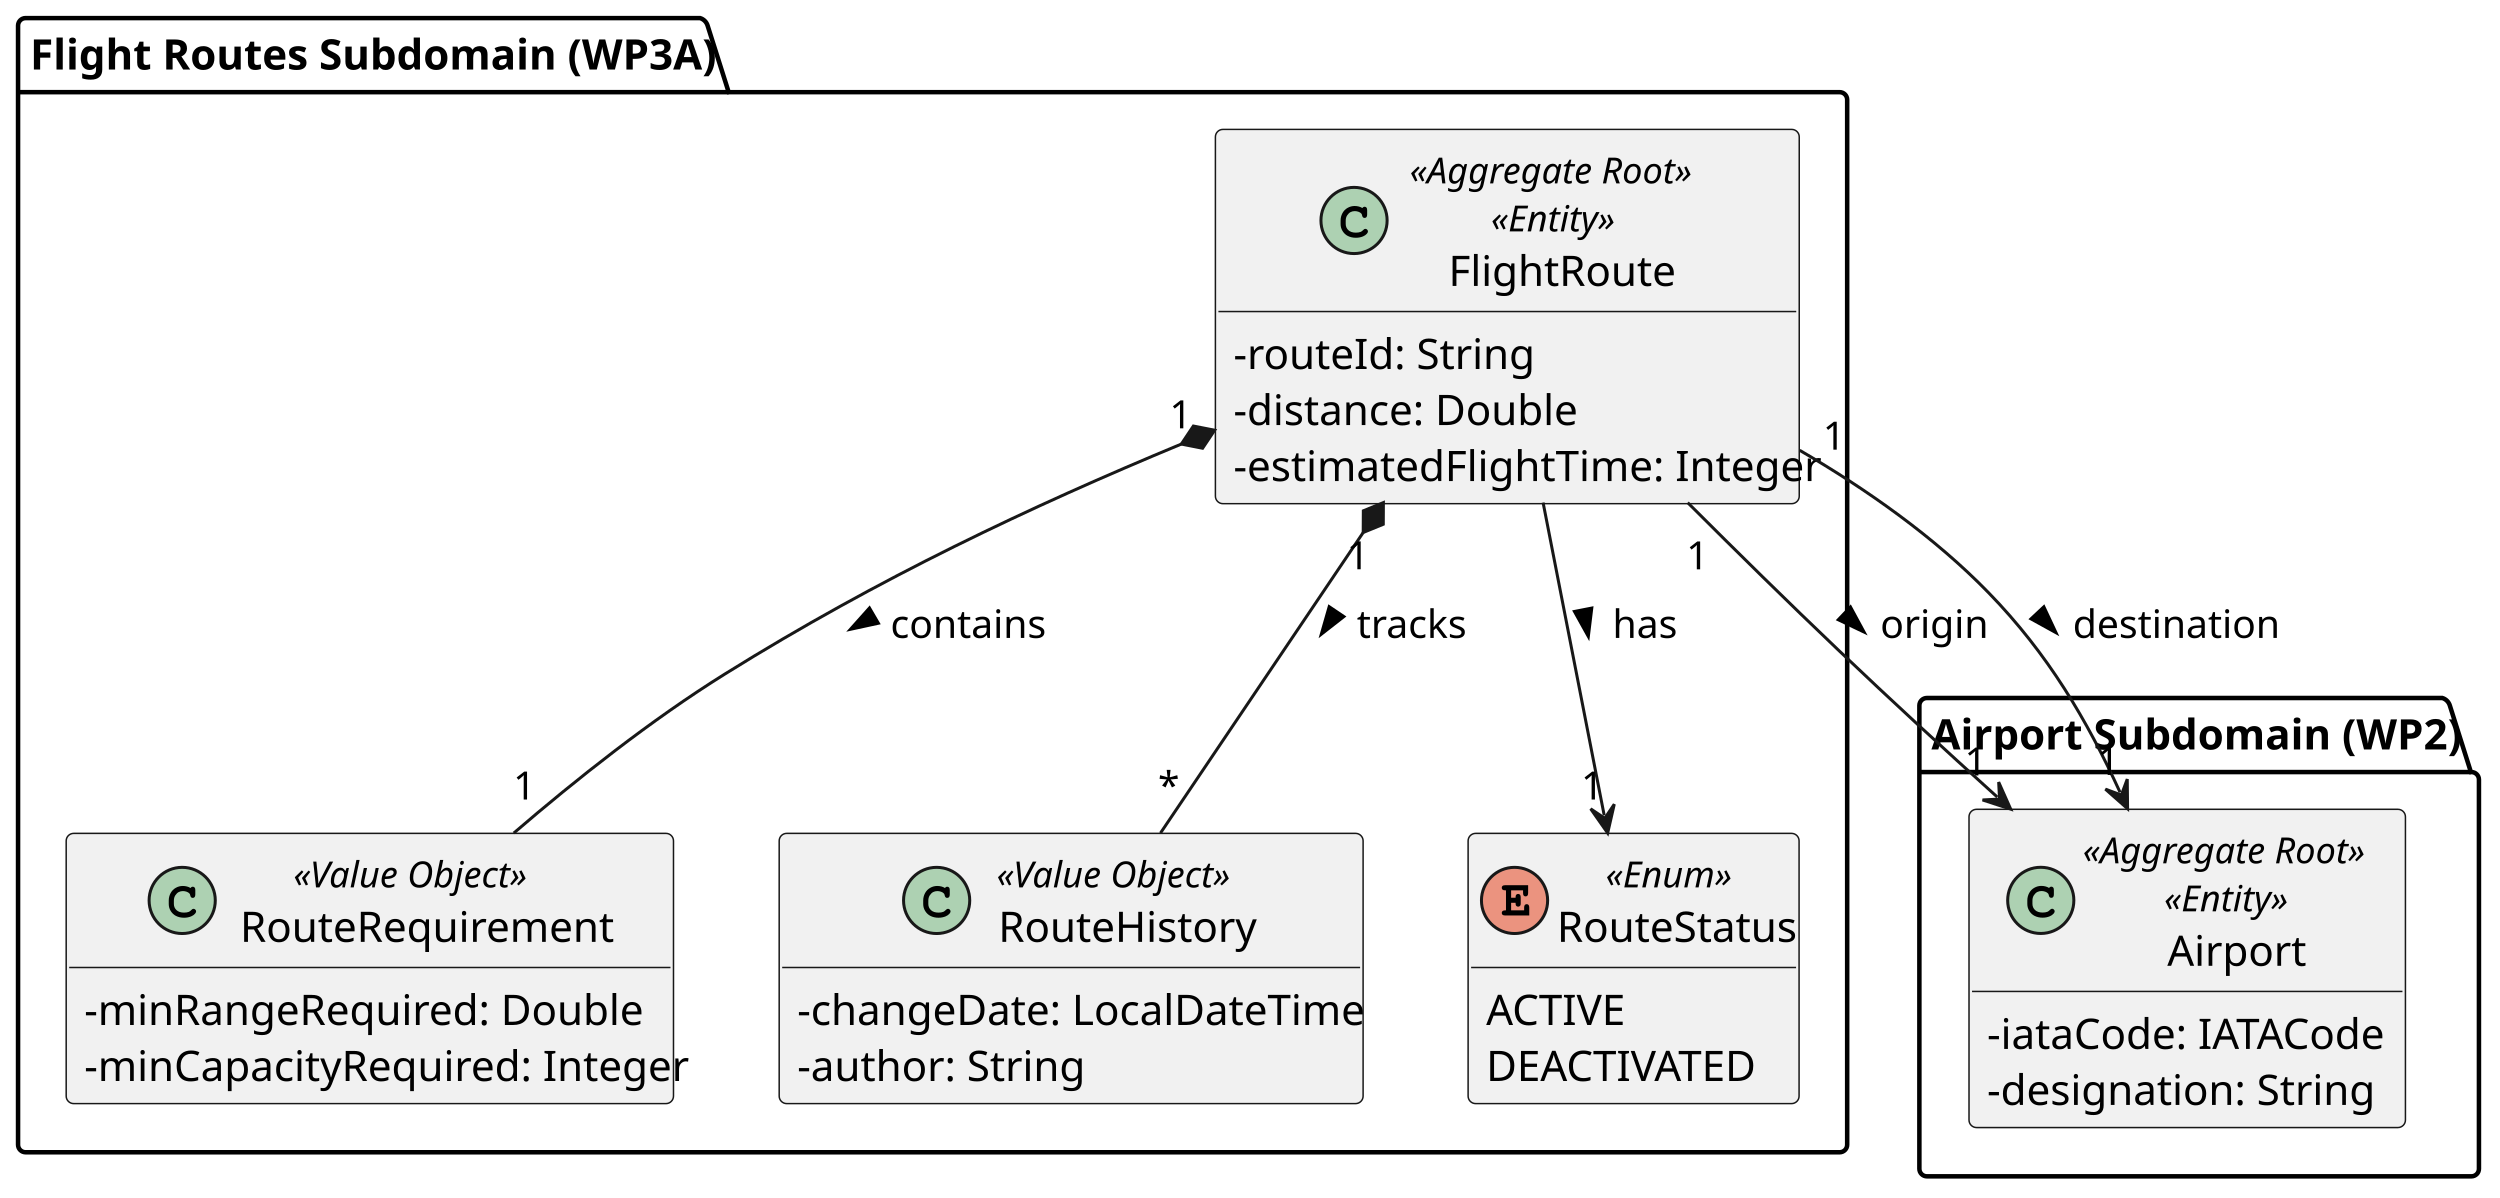
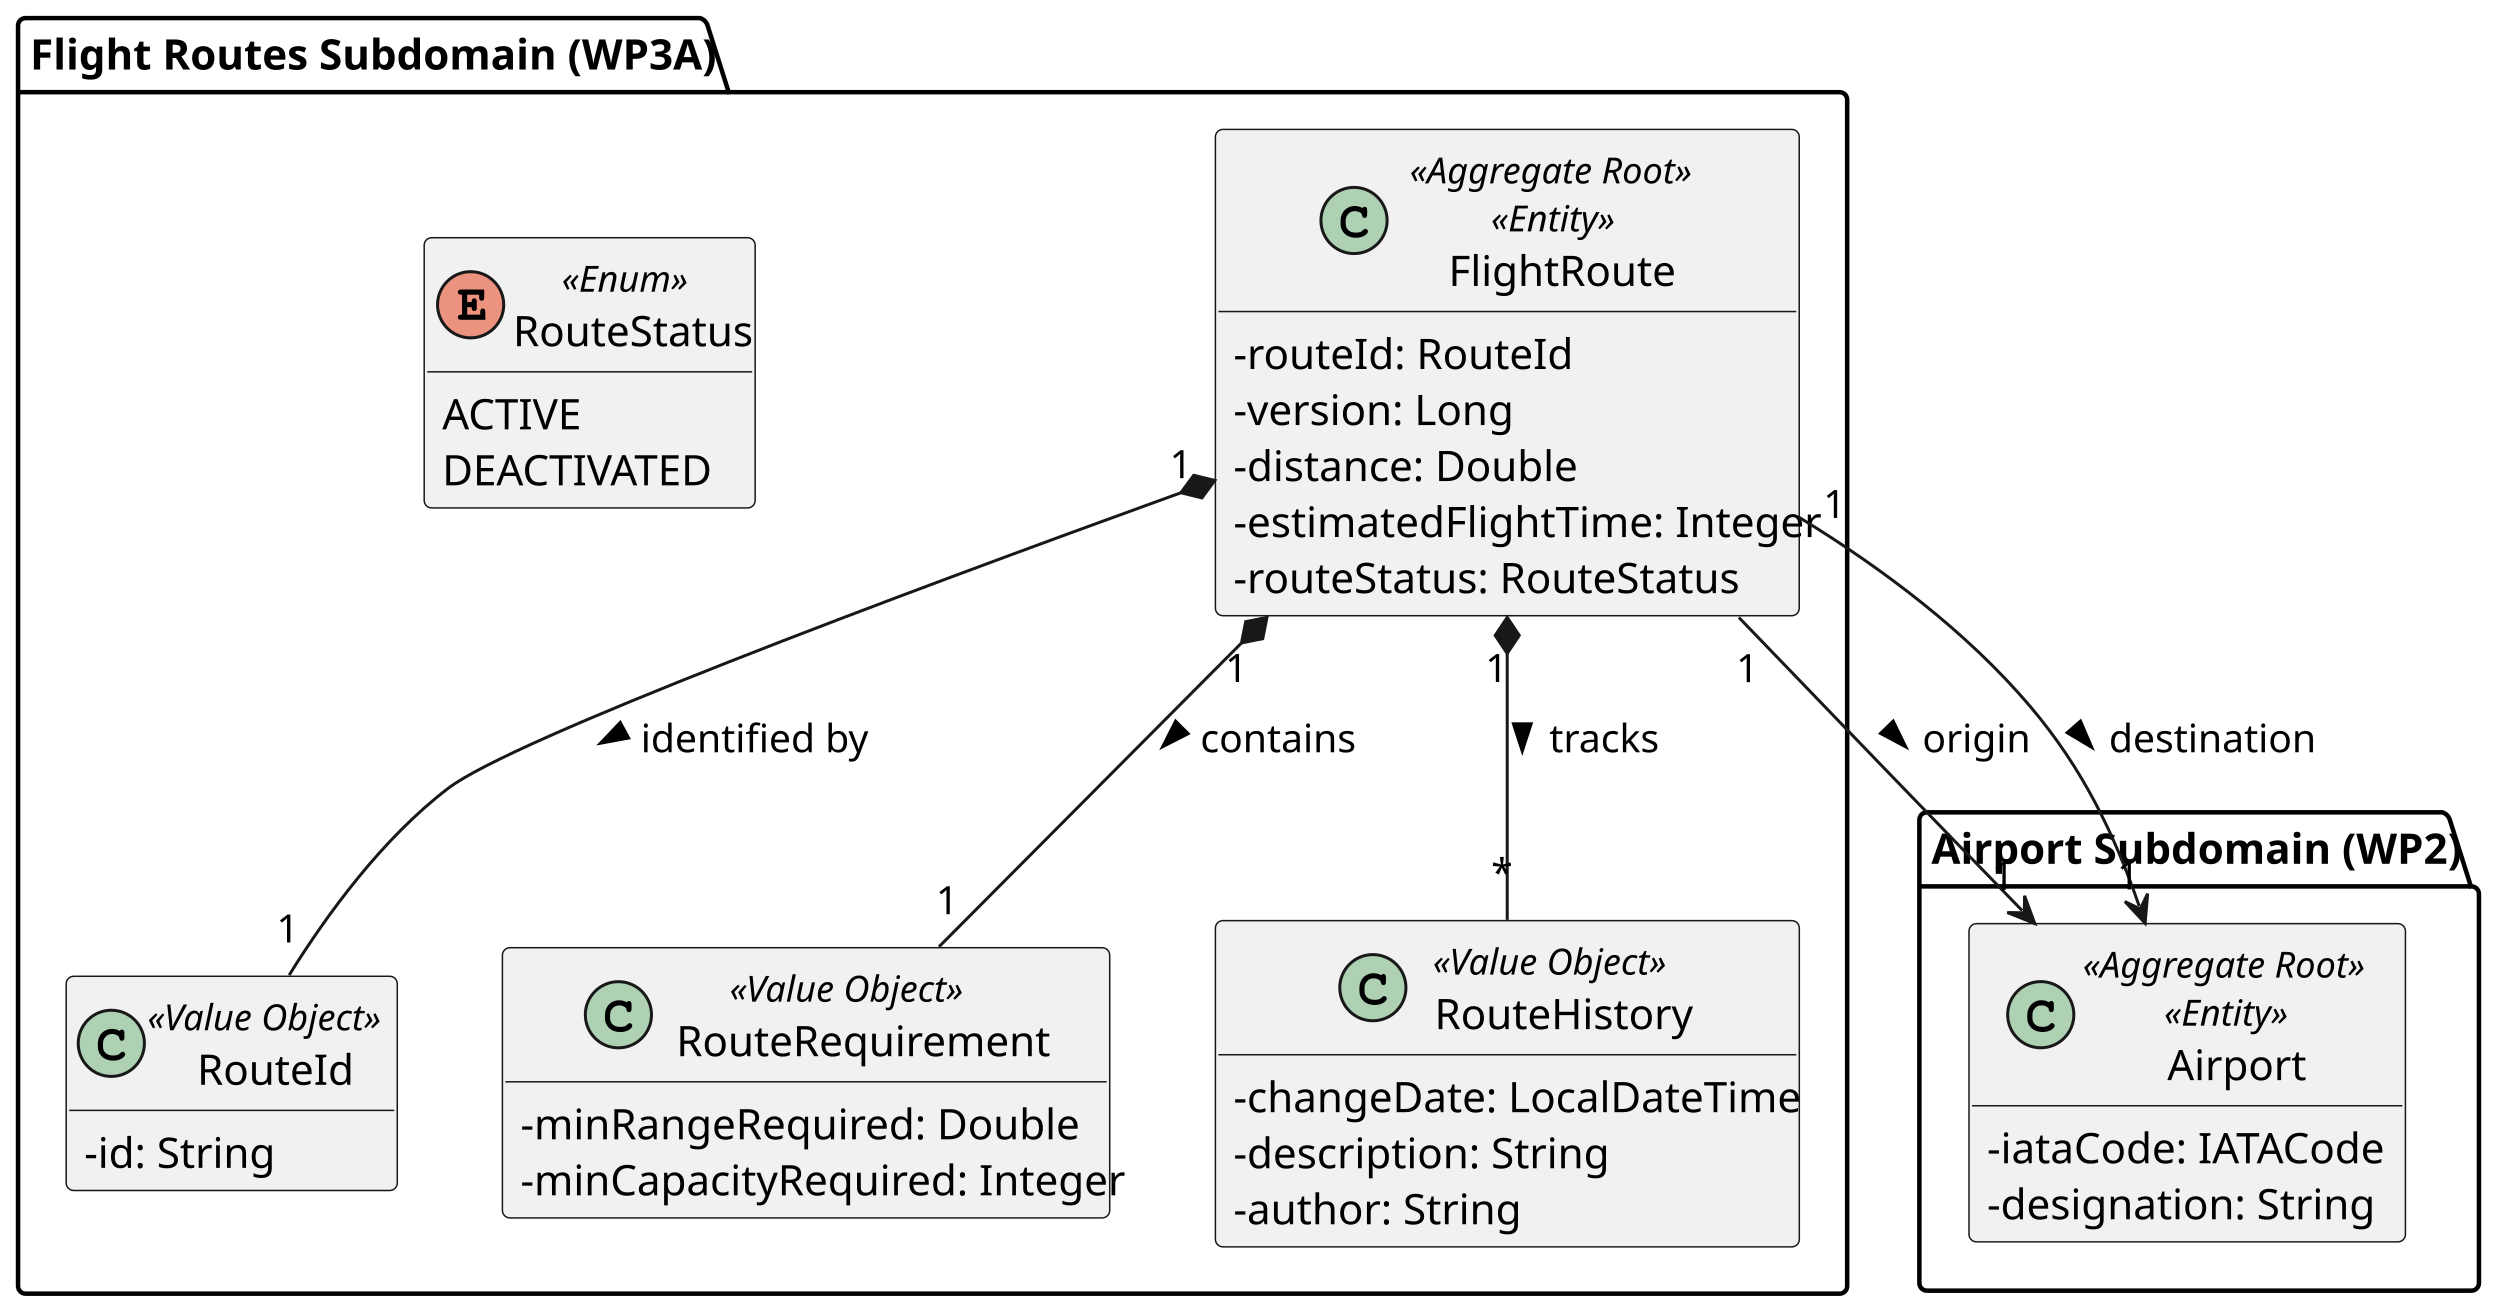
- <svg xmlns="http://www.w3.org/2000/svg" contentStyleType="text/css" data-diagram-type="CLASS" height="398px" preserveAspectRatio="none" style="width:831px;height:398px;background:#FFFFFF;" version="1.1" viewBox="0 0 831 398" width="831px" zoomAndPan="magnify">
+ <svg xmlns="http://www.w3.org/2000/svg" contentStyleType="text/css" data-diagram-type="CLASS" height="437px" preserveAspectRatio="none" style="width:831px;height:437px;background:#FFFFFF;" version="1.1" viewBox="0 0 831 437" width="831px" zoomAndPan="magnify">
  <defs />
  <g>
    <g class="cluster" data-entity="Airport Subdomain .WP2." data-source-line="4" data-uid="ent0002" id="cluster_Airport Subdomain .WP2.">
-       <path d="M640.5,232.014 L811.824,232.014 A3.75,3.75 0 0 1 814.324,234.514 L821.324,256.635 L821.5,256.635 A2.5,2.5 0 0 1 824,259.135 L824,388.514 A2.5,2.5 0 0 1 821.5,391.014 L640.5,391.014 A2.5,2.5 0 0 1 638,388.514 L638,234.514 A2.5,2.5 0 0 1 640.5,232.014" fill="none" style="stroke:#000000;stroke-width:1.5;" />
-       <line style="stroke:#000000;stroke-width:1.5;" x1="638" x2="821.324" y1="256.635" y2="256.635" />
-       <text fill="#000000" font-family="sans-serif" font-size="14" font-weight="bold" lengthAdjust="spacing" textLength="170.324" x="642" y="249.121">Airport Subdomain (WP2)</text>
+       <path d="M640.5,270.014 L811.824,270.014 A3.75,3.75 0 0 1 814.324,272.514 L821.324,294.635 L821.5,294.635 A2.5,2.5 0 0 1 824,297.135 L824,426.514 A2.5,2.5 0 0 1 821.5,429.014 L640.5,429.014 A2.5,2.5 0 0 1 638,426.514 L638,272.514 A2.5,2.5 0 0 1 640.5,270.014" fill="none" style="stroke:#000000;stroke-width:1.5;" />
+       <line style="stroke:#000000;stroke-width:1.5;" x1="638" x2="821.324" y1="294.635" y2="294.635" />
+       <text fill="#000000" font-family="sans-serif" font-size="14" font-weight="bold" lengthAdjust="spacing" textLength="170.324" x="642" y="287.121">Airport Subdomain (WP2)</text>
    </g>
    <g class="cluster" data-entity="Flight Routes Subdomain .WP3A." data-source-line="11" data-uid="ent0004" id="cluster_Flight Routes Subdomain .WP3A.">
-       <path d="M8.5,6.014 L232.707,6.014 A3.75,3.75 0 0 1 235.207,8.514 L242.207,30.635 L611.5,30.635 A2.5,2.5 0 0 1 614,33.135 L614,380.514 A2.5,2.5 0 0 1 611.5,383.014 L8.5,383.014 A2.5,2.5 0 0 1 6,380.514 L6,8.514 A2.5,2.5 0 0 1 8.5,6.014" fill="none" style="stroke:#000000;stroke-width:1.5;" />
+       <path d="M8.5,6.014 L232.707,6.014 A3.75,3.75 0 0 1 235.207,8.514 L242.207,30.635 L611.5,30.635 A2.5,2.5 0 0 1 614,33.135 L614,427.514 A2.5,2.5 0 0 1 611.5,430.014 L8.5,430.014 A2.5,2.5 0 0 1 6,427.514 L6,8.514 A2.5,2.5 0 0 1 8.5,6.014" fill="none" style="stroke:#000000;stroke-width:1.5;" />
      <line style="stroke:#000000;stroke-width:1.5;" x1="6" x2="242.207" y1="30.635" y2="30.635" />
      <text fill="#000000" font-family="sans-serif" font-size="14" font-weight="bold" lengthAdjust="spacing" textLength="223.207" x="10" y="23.121">Flight Routes Subdomain (WP3A)</text>
    </g>
    <g class="entity" data-entity="Airport" data-source-line="5" data-uid="ent0003" id="entity_Airport">
-       <rect fill="#F1F1F1" height="105.785" rx="2.5" ry="2.5" style="stroke:#181818;stroke-width:0.5;" width="145.068" x="654.5" y="269.014" />
-       <ellipse cx="678.348" cy="299.285" fill="#ADD1B2" rx="11" ry="11" style="stroke:#181818;stroke-width:1;" />
-       <path d="M681.114,295.16 Q681.27,294.941 681.457,294.832 Q681.645,294.723 681.864,294.723 Q682.239,294.723 682.473,294.988 Q682.707,295.238 682.707,295.848 L682.707,297.301 Q682.707,297.91 682.473,298.176 Q682.239,298.441 681.864,298.441 Q681.52,298.441 681.317,298.238 Q681.114,298.051 681.004,297.535 Q680.957,297.176 680.77,296.988 Q680.442,296.613 679.832,296.394 Q679.223,296.176 678.598,296.176 Q677.832,296.176 677.192,296.504 Q676.567,296.832 676.067,297.582 Q675.582,298.332 675.582,299.363 L675.582,300.457 Q675.582,301.691 676.473,302.519 Q677.364,303.332 678.957,303.332 Q679.895,303.332 680.551,303.082 Q680.942,302.926 681.364,302.488 Q681.629,302.223 681.77,302.144 Q681.926,302.066 682.129,302.066 Q682.457,302.066 682.707,302.332 Q682.973,302.582 682.973,302.926 Q682.973,303.269 682.629,303.676 Q682.129,304.254 681.332,304.582 Q680.254,305.035 678.957,305.035 Q677.442,305.035 676.239,304.41 Q675.254,303.91 674.567,302.848 Q673.879,301.769 673.879,300.488 L673.879,299.332 Q673.879,298.004 674.489,296.863 Q675.114,295.707 676.207,295.098 Q677.301,294.473 678.535,294.473 Q679.27,294.473 679.91,294.644 Q680.567,294.801 681.114,295.16 Z " fill="#000000" />
-       <text fill="#000000" font-family="sans-serif" font-size="12" font-style="italic" lengthAdjust="spacing" textLength="97.406" x="692.314" y="286.963">«Aggregate Root»</text>
-       <text fill="#000000" font-family="sans-serif" font-size="12" font-style="italic" lengthAdjust="spacing" textLength="43.359" x="719.338" y="302.924">«Entity»</text>
-       <text fill="#000000" font-family="sans-serif" font-size="14" lengthAdjust="spacing" textLength="41.234" x="720.4" y="321.043">Airport</text>
-       <line style="stroke:#181818;stroke-width:0.5;" x1="655.5" x2="798.568" y1="329.557" y2="329.557" />
-       <text fill="#000000" font-family="sans-serif" font-size="14" lengthAdjust="spacing" textLength="133.068" x="660.5" y="348.664">-iataCode: IATACode</text>
-       <text fill="#000000" font-family="sans-serif" font-size="14" lengthAdjust="spacing" textLength="120.627" x="660.5" y="367.285">-designation: String</text>
+       <rect fill="#F1F1F1" height="105.785" rx="2.5" ry="2.5" style="stroke:#181818;stroke-width:0.5;" width="145.068" x="654.5" y="307.014" />
+       <ellipse cx="678.348" cy="337.285" fill="#ADD1B2" rx="11" ry="11" style="stroke:#181818;stroke-width:1;" />
+       <path d="M681.114,333.16 Q681.27,332.941 681.457,332.832 Q681.645,332.723 681.864,332.723 Q682.239,332.723 682.473,332.988 Q682.707,333.238 682.707,333.848 L682.707,335.301 Q682.707,335.91 682.473,336.176 Q682.239,336.441 681.864,336.441 Q681.52,336.441 681.317,336.238 Q681.114,336.051 681.004,335.535 Q680.957,335.176 680.77,334.988 Q680.442,334.613 679.832,334.394 Q679.223,334.176 678.598,334.176 Q677.832,334.176 677.192,334.504 Q676.567,334.832 676.067,335.582 Q675.582,336.332 675.582,337.363 L675.582,338.457 Q675.582,339.691 676.473,340.519 Q677.364,341.332 678.957,341.332 Q679.895,341.332 680.551,341.082 Q680.942,340.926 681.364,340.488 Q681.629,340.223 681.77,340.144 Q681.926,340.066 682.129,340.066 Q682.457,340.066 682.707,340.332 Q682.973,340.582 682.973,340.926 Q682.973,341.269 682.629,341.676 Q682.129,342.254 681.332,342.582 Q680.254,343.035 678.957,343.035 Q677.442,343.035 676.239,342.41 Q675.254,341.91 674.567,340.848 Q673.879,339.769 673.879,338.488 L673.879,337.332 Q673.879,336.004 674.489,334.863 Q675.114,333.707 676.207,333.098 Q677.301,332.473 678.535,332.473 Q679.27,332.473 679.91,332.644 Q680.567,332.801 681.114,333.16 Z " fill="#000000" />
+       <text fill="#000000" font-family="sans-serif" font-size="12" font-style="italic" lengthAdjust="spacing" textLength="97.406" x="692.314" y="324.963">«Aggregate Root»</text>
+       <text fill="#000000" font-family="sans-serif" font-size="12" font-style="italic" lengthAdjust="spacing" textLength="43.359" x="719.338" y="340.924">«Entity»</text>
+       <text fill="#000000" font-family="sans-serif" font-size="14" lengthAdjust="spacing" textLength="41.234" x="720.4" y="359.043">Airport</text>
+       <line style="stroke:#181818;stroke-width:0.5;" x1="655.5" x2="798.568" y1="367.557" y2="367.557" />
+       <text fill="#000000" font-family="sans-serif" font-size="14" lengthAdjust="spacing" textLength="133.068" x="660.5" y="386.664">-iataCode: IATACode</text>
+       <text fill="#000000" font-family="sans-serif" font-size="14" lengthAdjust="spacing" textLength="120.627" x="660.5" y="405.285">-designation: String</text>
    </g>
    <g class="entity" data-entity="FlightRoute" data-source-line="12" data-uid="ent0005" id="entity_FlightRoute">
-       <rect fill="#F1F1F1" height="124.406" rx="2.5" ry="2.5" style="stroke:#181818;stroke-width:0.5;" width="194.068" x="404" y="43.014" />
+       <rect fill="#F1F1F1" height="161.648" rx="2.5" ry="2.5" style="stroke:#181818;stroke-width:0.5;" width="194.068" x="404" y="43.014" />
      <ellipse cx="450.081" cy="73.285" fill="#ADD1B2" rx="11" ry="11" style="stroke:#181818;stroke-width:1;" />
      <path d="M452.847,69.16 Q453.003,68.941 453.19,68.832 Q453.378,68.723 453.597,68.723 Q453.972,68.723 454.206,68.988 Q454.44,69.238 454.44,69.848 L454.44,71.301 Q454.44,71.91 454.206,72.176 Q453.972,72.441 453.597,72.441 Q453.253,72.441 453.05,72.238 Q452.847,72.051 452.737,71.535 Q452.69,71.176 452.503,70.988 Q452.175,70.613 451.565,70.394 Q450.956,70.176 450.331,70.176 Q449.565,70.176 448.925,70.504 Q448.3,70.832 447.8,71.582 Q447.315,72.332 447.315,73.363 L447.315,74.457 Q447.315,75.691 448.206,76.519 Q449.097,77.332 450.69,77.332 Q451.628,77.332 452.284,77.082 Q452.675,76.926 453.097,76.488 Q453.362,76.223 453.503,76.144 Q453.659,76.066 453.862,76.066 Q454.19,76.066 454.44,76.332 Q454.706,76.582 454.706,76.926 Q454.706,77.269 454.362,77.676 Q453.862,78.254 453.065,78.582 Q451.987,79.035 450.69,79.035 Q449.175,79.035 447.972,78.41 Q446.987,77.91 446.3,76.848 Q445.612,75.769 445.612,74.488 L445.612,73.332 Q445.612,72.004 446.222,70.863 Q446.847,69.707 447.94,69.098 Q449.034,68.473 450.269,68.473 Q451.003,68.473 451.644,68.644 Q452.3,68.801 452.847,69.16 Z " fill="#000000" />
      <text fill="#000000" font-family="sans-serif" font-size="12" font-style="italic" lengthAdjust="spacing" textLength="97.406" x="468.581" y="60.963">«Aggregate Root»</text>
      <text fill="#000000" font-family="sans-serif" font-size="12" font-style="italic" lengthAdjust="spacing" textLength="43.359" x="495.604" y="76.924">«Entity»</text>
      <text fill="#000000" font-family="sans-serif" font-size="14" lengthAdjust="spacing" textLength="71.593" x="481.488" y="95.043">FlightRoute</text>
      <line style="stroke:#181818;stroke-width:0.5;" x1="405" x2="597.068" y1="103.557" y2="103.557" />
-       <text fill="#000000" font-family="sans-serif" font-size="14" lengthAdjust="spacing" textLength="92.6" x="410" y="122.664">-routeId: String</text>
-       <text fill="#000000" font-family="sans-serif" font-size="14" lengthAdjust="spacing" textLength="108.951" x="410" y="141.285">-distance: Double</text>
-       <text fill="#000000" font-family="sans-serif" font-size="14" lengthAdjust="spacing" textLength="182.068" x="410" y="159.906">-estimatedFlightTime: Integer</text>
+       <text fill="#000000" font-family="sans-serif" font-size="14" lengthAdjust="spacing" textLength="105.061" x="410" y="122.664">-routeId: RouteId</text>
+       <text fill="#000000" font-family="sans-serif" font-size="14" lengthAdjust="spacing" textLength="88.717" x="410" y="141.285">-version: Long</text>
+       <text fill="#000000" font-family="sans-serif" font-size="14" lengthAdjust="spacing" textLength="108.951" x="410" y="159.906">-distance: Double</text>
+       <text fill="#000000" font-family="sans-serif" font-size="14" lengthAdjust="spacing" textLength="182.068" x="410" y="178.527">-estimatedFlightTime: Integer</text>
+       <text fill="#000000" font-family="sans-serif" font-size="14" lengthAdjust="spacing" textLength="161.089" x="410" y="197.148">-routeStatus: RouteStatus</text>
    </g>
-     <g class="entity" data-entity="RouteRequirement" data-source-line="18" data-uid="ent0006" id="entity_RouteRequirement">
-       <rect fill="#F1F1F1" height="89.824" rx="2.5" ry="2.5" style="stroke:#181818;stroke-width:0.5;" width="201.868" x="22" y="277.014" />
-       <ellipse cx="60.561" cy="299.305" fill="#ADD1B2" rx="11" ry="11" style="stroke:#181818;stroke-width:1;" />
-       <path d="M63.327,295.18 Q63.483,294.961 63.671,294.852 Q63.858,294.742 64.077,294.742 Q64.452,294.742 64.686,295.008 Q64.921,295.258 64.921,295.867 L64.921,297.32 Q64.921,297.93 64.686,298.195 Q64.452,298.461 64.077,298.461 Q63.733,298.461 63.53,298.258 Q63.327,298.07 63.218,297.555 Q63.171,297.195 62.983,297.008 Q62.655,296.633 62.046,296.414 Q61.436,296.195 60.811,296.195 Q60.046,296.195 59.405,296.523 Q58.78,296.852 58.28,297.602 Q57.796,298.352 57.796,299.383 L57.796,300.477 Q57.796,301.711 58.686,302.539 Q59.577,303.352 61.171,303.352 Q62.108,303.352 62.764,303.102 Q63.155,302.945 63.577,302.508 Q63.843,302.242 63.983,302.164 Q64.139,302.086 64.343,302.086 Q64.671,302.086 64.921,302.352 Q65.186,302.602 65.186,302.945 Q65.186,303.289 64.843,303.695 Q64.343,304.273 63.546,304.602 Q62.468,305.055 61.171,305.055 Q59.655,305.055 58.452,304.43 Q57.468,303.93 56.78,302.867 Q56.093,301.789 56.093,300.508 L56.093,299.352 Q56.093,298.023 56.702,296.883 Q57.327,295.727 58.421,295.117 Q59.514,294.492 60.749,294.492 Q61.483,294.492 62.124,294.664 Q62.78,294.82 63.327,295.18 Z " fill="#000000" />
-       <text fill="#000000" font-family="sans-serif" font-size="12" font-style="italic" lengthAdjust="spacing" textLength="82.055" x="97.525" y="294.963">«Value Object»</text>
-       <text fill="#000000" font-family="sans-serif" font-size="14" lengthAdjust="spacing" textLength="117.51" x="79.797" y="313.082">RouteRequirement</text>
-       <line style="stroke:#181818;stroke-width:0.5;" x1="23" x2="222.868" y1="321.596" y2="321.596" />
-       <text fill="#000000" font-family="sans-serif" font-size="14" lengthAdjust="spacing" textLength="177.434" x="28" y="340.703">-minRangeRequired: Double</text>
-       <text fill="#000000" font-family="sans-serif" font-size="14" lengthAdjust="spacing" textLength="189.868" x="28" y="359.324">-minCapacityRequired: Integer</text>
+     <g class="entity" data-entity="RouteId" data-source-line="20" data-uid="ent0006" id="entity_RouteId">
+       <rect fill="#F1F1F1" height="71.203" rx="2.5" ry="2.5" style="stroke:#181818;stroke-width:0.5;" width="110.055" x="22" y="324.514" />
+       <ellipse cx="37" cy="346.805" fill="#ADD1B2" rx="11" ry="11" style="stroke:#181818;stroke-width:1;" />
+       <path d="M39.766,342.68 Q39.922,342.461 40.109,342.352 Q40.297,342.242 40.516,342.242 Q40.891,342.242 41.125,342.508 Q41.359,342.758 41.359,343.367 L41.359,344.82 Q41.359,345.43 41.125,345.695 Q40.891,345.961 40.516,345.961 Q40.172,345.961 39.969,345.758 Q39.766,345.57 39.656,345.055 Q39.609,344.695 39.422,344.508 Q39.094,344.133 38.484,343.914 Q37.875,343.695 37.25,343.695 Q36.484,343.695 35.844,344.023 Q35.219,344.352 34.719,345.102 Q34.234,345.852 34.234,346.883 L34.234,347.977 Q34.234,349.211 35.125,350.039 Q36.016,350.852 37.609,350.852 Q38.547,350.852 39.203,350.602 Q39.594,350.445 40.016,350.008 Q40.281,349.742 40.422,349.664 Q40.578,349.586 40.781,349.586 Q41.109,349.586 41.359,349.852 Q41.625,350.102 41.625,350.445 Q41.625,350.789 41.281,351.195 Q40.781,351.773 39.984,352.102 Q38.906,352.555 37.609,352.555 Q36.094,352.555 34.891,351.93 Q33.906,351.43 33.219,350.367 Q32.531,349.289 32.531,348.008 L32.531,346.852 Q32.531,345.523 33.141,344.383 Q33.766,343.227 34.859,342.617 Q35.953,341.992 37.188,341.992 Q37.922,341.992 38.562,342.164 Q39.219,342.32 39.766,342.68 Z " fill="#000000" />
+       <text fill="#000000" font-family="sans-serif" font-size="12" font-style="italic" lengthAdjust="spacing" textLength="82.055" x="49" y="342.463">«Value Object»</text>
+       <text fill="#000000" font-family="sans-serif" font-size="14" lengthAdjust="spacing" textLength="49.034" x="65.51" y="360.582">RouteId</text>
+       <line style="stroke:#181818;stroke-width:0.5;" x1="23" x2="131.055" y1="369.096" y2="369.096" />
+       <text fill="#000000" font-family="sans-serif" font-size="14" lengthAdjust="spacing" textLength="59.91" x="28" y="388.203">-id: String</text>
    </g>
-     <g class="entity" data-entity="RouteHistory" data-source-line="23" data-uid="ent0007" id="entity_RouteHistory">
-       <rect fill="#F1F1F1" height="89.824" rx="2.5" ry="2.5" style="stroke:#181818;stroke-width:0.5;" width="194.096" x="259" y="277.014" />
-       <ellipse cx="311.339" cy="299.305" fill="#ADD1B2" rx="11" ry="11" style="stroke:#181818;stroke-width:1;" />
-       <path d="M314.105,295.18 Q314.261,294.961 314.449,294.852 Q314.636,294.742 314.855,294.742 Q315.23,294.742 315.464,295.008 Q315.699,295.258 315.699,295.867 L315.699,297.32 Q315.699,297.93 315.464,298.195 Q315.23,298.461 314.855,298.461 Q314.511,298.461 314.308,298.258 Q314.105,298.07 313.996,297.555 Q313.949,297.195 313.761,297.008 Q313.433,296.633 312.824,296.414 Q312.214,296.195 311.589,296.195 Q310.824,296.195 310.183,296.523 Q309.558,296.852 309.058,297.602 Q308.574,298.352 308.574,299.383 L308.574,300.477 Q308.574,301.711 309.464,302.539 Q310.355,303.352 311.949,303.352 Q312.886,303.352 313.543,303.102 Q313.933,302.945 314.355,302.508 Q314.621,302.242 314.761,302.164 Q314.918,302.086 315.121,302.086 Q315.449,302.086 315.699,302.352 Q315.964,302.602 315.964,302.945 Q315.964,303.289 315.621,303.695 Q315.121,304.273 314.324,304.602 Q313.246,305.055 311.949,305.055 Q310.433,305.055 309.23,304.43 Q308.246,303.93 307.558,302.867 Q306.871,301.789 306.871,300.508 L306.871,299.352 Q306.871,298.023 307.48,296.883 Q308.105,295.727 309.199,295.117 Q310.293,294.492 311.527,294.492 Q312.261,294.492 312.902,294.664 Q313.558,294.82 314.105,295.18 Z " fill="#000000" />
-       <text fill="#000000" font-family="sans-serif" font-size="12" font-style="italic" lengthAdjust="spacing" textLength="82.055" x="331.271" y="294.963">«Value Object»</text>
-       <text fill="#000000" font-family="sans-serif" font-size="14" lengthAdjust="spacing" textLength="80.917" x="331.839" y="313.082">RouteHistory</text>
-       <line style="stroke:#181818;stroke-width:0.5;" x1="260" x2="452.096" y1="321.596" y2="321.596" />
-       <text fill="#000000" font-family="sans-serif" font-size="14" lengthAdjust="spacing" textLength="182.096" x="265" y="340.703">-changeDate: LocalDateTime</text>
-       <text fill="#000000" font-family="sans-serif" font-size="14" lengthAdjust="spacing" textLength="88.71" x="265" y="359.324">-author: String</text>
+     <g class="entity" data-entity="RouteRequirement" data-source-line="24" data-uid="ent0007" id="entity_RouteRequirement">
+       <rect fill="#F1F1F1" height="89.824" rx="2.5" ry="2.5" style="stroke:#181818;stroke-width:0.5;" width="201.868" x="167" y="315.014" />
+       <ellipse cx="205.561" cy="337.305" fill="#ADD1B2" rx="11" ry="11" style="stroke:#181818;stroke-width:1;" />
+       <path d="M208.327,333.18 Q208.483,332.961 208.671,332.852 Q208.858,332.742 209.077,332.742 Q209.452,332.742 209.686,333.008 Q209.921,333.258 209.921,333.867 L209.921,335.32 Q209.921,335.93 209.686,336.195 Q209.452,336.461 209.077,336.461 Q208.733,336.461 208.53,336.258 Q208.327,336.07 208.218,335.555 Q208.171,335.195 207.983,335.008 Q207.655,334.633 207.046,334.414 Q206.436,334.195 205.811,334.195 Q205.046,334.195 204.405,334.523 Q203.78,334.852 203.28,335.602 Q202.796,336.352 202.796,337.383 L202.796,338.477 Q202.796,339.711 203.686,340.539 Q204.577,341.352 206.171,341.352 Q207.108,341.352 207.764,341.102 Q208.155,340.945 208.577,340.508 Q208.843,340.242 208.983,340.164 Q209.139,340.086 209.343,340.086 Q209.671,340.086 209.921,340.352 Q210.186,340.602 210.186,340.945 Q210.186,341.289 209.843,341.695 Q209.343,342.273 208.546,342.602 Q207.468,343.055 206.171,343.055 Q204.655,343.055 203.452,342.43 Q202.468,341.93 201.78,340.867 Q201.093,339.789 201.093,338.508 L201.093,337.352 Q201.093,336.023 201.702,334.883 Q202.327,333.727 203.421,333.117 Q204.514,332.492 205.749,332.492 Q206.483,332.492 207.124,332.664 Q207.78,332.82 208.327,333.18 Z " fill="#000000" />
+       <text fill="#000000" font-family="sans-serif" font-size="12" font-style="italic" lengthAdjust="spacing" textLength="82.055" x="242.525" y="332.963">«Value Object»</text>
+       <text fill="#000000" font-family="sans-serif" font-size="14" lengthAdjust="spacing" textLength="117.51" x="224.797" y="351.082">RouteRequirement</text>
+       <line style="stroke:#181818;stroke-width:0.5;" x1="168" x2="367.868" y1="359.596" y2="359.596" />
+       <text fill="#000000" font-family="sans-serif" font-size="14" lengthAdjust="spacing" textLength="177.434" x="173" y="378.703">-minRangeRequired: Double</text>
+       <text fill="#000000" font-family="sans-serif" font-size="14" lengthAdjust="spacing" textLength="189.868" x="173" y="397.324">-minCapacityRequired: Integer</text>
    </g>
-     <g class="entity" data-entity="RouteStatus" data-source-line="28" data-uid="ent0008" id="entity_RouteStatus">
-       <rect fill="#F1F1F1" height="89.824" rx="2.5" ry="2.5" style="stroke:#181818;stroke-width:0.5;" width="110.014" x="488" y="277.014" />
-       <ellipse cx="503.435" cy="299.305" fill="#EB937F" rx="11" ry="11" style="stroke:#181818;stroke-width:1;" />
-       <path d="M502.294,300.102 L502.294,302.602 L506.622,302.602 L506.622,301.68 Q506.622,301.07 506.856,300.805 Q507.106,300.539 507.481,300.539 Q507.856,300.539 508.091,300.805 Q508.325,301.07 508.325,301.68 L508.325,304.305 L500.325,304.305 Q499.7,304.305 499.435,304.07 Q499.185,303.836 499.185,303.445 Q499.185,303.07 499.45,302.836 Q499.716,302.602 500.325,302.602 L500.591,302.602 L500.591,295.945 L500.325,295.945 Q499.7,295.945 499.435,295.711 Q499.185,295.477 499.185,295.086 Q499.185,294.711 499.435,294.477 Q499.7,294.242 500.325,294.242 L507.95,294.242 L507.95,296.836 Q507.95,297.445 507.716,297.711 Q507.497,297.961 507.106,297.961 Q506.731,297.961 506.497,297.711 Q506.263,297.445 506.263,296.836 L506.263,295.945 L502.294,295.945 L502.294,298.398 L503.778,298.398 Q503.778,297.742 503.903,297.555 Q504.169,297.148 504.638,297.148 Q505.013,297.148 505.247,297.414 Q505.481,297.664 505.481,298.273 L505.481,300.242 Q505.481,300.789 505.356,300.977 Q505.091,301.367 504.638,301.367 Q504.169,301.367 503.903,300.961 Q503.778,300.773 503.778,300.102 L502.294,300.102 Z " fill="#000000" />
-       <text fill="#000000" font-family="sans-serif" font-size="12" font-style="italic" lengthAdjust="spacing" textLength="44.695" x="533.707" y="294.963">«Enum»</text>
-       <text fill="#000000" font-family="sans-serif" font-size="14" lengthAdjust="spacing" textLength="77.048" x="517.531" y="313.082">RouteStatus</text>
-       <line style="stroke:#181818;stroke-width:0.5;" x1="489" x2="597.014" y1="321.596" y2="321.596" />
-       <text fill="#000000" font-family="sans-serif" font-size="14" lengthAdjust="spacing" textLength="50.565" x="494" y="340.703">ACTIVE</text>
-       <text fill="#000000" font-family="sans-serif" font-size="14" lengthAdjust="spacing" textLength="98.014" x="494" y="359.324">DEACTIVATED</text>
+     <g class="entity" data-entity="RouteHistory" data-source-line="29" data-uid="ent0008" id="entity_RouteHistory">
+       <rect fill="#F1F1F1" height="108.445" rx="2.5" ry="2.5" style="stroke:#181818;stroke-width:0.5;" width="194.096" x="404" y="306.014" />
+       <ellipse cx="456.339" cy="328.305" fill="#ADD1B2" rx="11" ry="11" style="stroke:#181818;stroke-width:1;" />
+       <path d="M459.105,324.18 Q459.261,323.961 459.449,323.852 Q459.636,323.742 459.855,323.742 Q460.23,323.742 460.464,324.008 Q460.699,324.258 460.699,324.867 L460.699,326.32 Q460.699,326.93 460.464,327.195 Q460.23,327.461 459.855,327.461 Q459.511,327.461 459.308,327.258 Q459.105,327.07 458.996,326.555 Q458.949,326.195 458.761,326.008 Q458.433,325.633 457.824,325.414 Q457.214,325.195 456.589,325.195 Q455.824,325.195 455.183,325.523 Q454.558,325.852 454.058,326.602 Q453.574,327.352 453.574,328.383 L453.574,329.477 Q453.574,330.711 454.464,331.539 Q455.355,332.352 456.949,332.352 Q457.886,332.352 458.543,332.102 Q458.933,331.945 459.355,331.508 Q459.621,331.242 459.761,331.164 Q459.918,331.086 460.121,331.086 Q460.449,331.086 460.699,331.352 Q460.964,331.602 460.964,331.945 Q460.964,332.289 460.621,332.695 Q460.121,333.273 459.324,333.602 Q458.246,334.055 456.949,334.055 Q455.433,334.055 454.23,333.43 Q453.246,332.93 452.558,331.867 Q451.871,330.789 451.871,329.508 L451.871,328.352 Q451.871,327.023 452.48,325.883 Q453.105,324.727 454.199,324.117 Q455.293,323.492 456.527,323.492 Q457.261,323.492 457.902,323.664 Q458.558,323.82 459.105,324.18 Z " fill="#000000" />
+       <text fill="#000000" font-family="sans-serif" font-size="12" font-style="italic" lengthAdjust="spacing" textLength="82.055" x="476.271" y="323.963">«Value Object»</text>
+       <text fill="#000000" font-family="sans-serif" font-size="14" lengthAdjust="spacing" textLength="80.917" x="476.839" y="342.082">RouteHistory</text>
+       <line style="stroke:#181818;stroke-width:0.5;" x1="405" x2="597.096" y1="350.596" y2="350.596" />
+       <text fill="#000000" font-family="sans-serif" font-size="14" lengthAdjust="spacing" textLength="182.096" x="410" y="369.703">-changeDate: LocalDateTime</text>
+       <text fill="#000000" font-family="sans-serif" font-size="14" lengthAdjust="spacing" textLength="116.717" x="410" y="388.324">-description: String</text>
+       <text fill="#000000" font-family="sans-serif" font-size="14" lengthAdjust="spacing" textLength="88.71" x="410" y="406.945">-author: String</text>
    </g>
-     <g class="link" data-entity-1="FlightRoute" data-entity-2="Airport" data-source-line="35" data-uid="lnk9" id="link_FlightRoute_Airport">
-       <path codeLine="35" d="M560.98,167.074 C577.07,183.154 594.56,200.374 611,216.014 C629.4,233.524 645.375,248.224 663.905,264.944" fill="none" id="FlightRoute-to-Airport" style="stroke:#181818;stroke-width:1;" />
-       <polygon fill="#181818" points="668.36,268.964,664.358,259.965,664.648,265.614,658.998,265.904,668.36,268.964" style="stroke:#181818;stroke-width:1;" />
-       <polygon fill="#000000" points="619.623,210.105,615.094,201.742,611.043,206.001,619.623,210.105" style="stroke:#000000;stroke-width:1;" />
-       <text fill="#000000" font-family="sans-serif" font-size="13" lengthAdjust="spacing" textLength="31.795" x="625" y="212.042">origin</text>
-       <text fill="#000000" font-family="sans-serif" font-size="13" lengthAdjust="spacing" textLength="7.23" x="560.52" y="189.254">1</text>
-       <text fill="#000000" font-family="sans-serif" font-size="13" lengthAdjust="spacing" textLength="7.23" x="653.021" y="257.755">1</text>
+     <g class="entity" data-entity="RouteStatus" data-source-line="35" data-uid="ent0009" id="entity_RouteStatus">
+       <rect fill="#F1F1F1" height="89.824" rx="2.5" ry="2.5" style="stroke:#181818;stroke-width:0.5;" width="110.014" x="141" y="79.014" />
+       <ellipse cx="156.435" cy="101.305" fill="#EB937F" rx="11" ry="11" style="stroke:#181818;stroke-width:1;" />
+       <path d="M155.294,102.102 L155.294,104.602 L159.622,104.602 L159.622,103.68 Q159.622,103.07 159.857,102.805 Q160.107,102.539 160.482,102.539 Q160.857,102.539 161.091,102.805 Q161.325,103.07 161.325,103.68 L161.325,106.305 L153.325,106.305 Q152.7,106.305 152.435,106.07 Q152.185,105.836 152.185,105.445 Q152.185,105.07 152.45,104.836 Q152.716,104.602 153.325,104.602 L153.591,104.602 L153.591,97.945 L153.325,97.945 Q152.7,97.945 152.435,97.711 Q152.185,97.477 152.185,97.086 Q152.185,96.711 152.435,96.477 Q152.7,96.242 153.325,96.242 L160.95,96.242 L160.95,98.836 Q160.95,99.445 160.716,99.711 Q160.497,99.961 160.107,99.961 Q159.732,99.961 159.497,99.711 Q159.263,99.445 159.263,98.836 L159.263,97.945 L155.294,97.945 L155.294,100.398 L156.778,100.398 Q156.778,99.742 156.903,99.555 Q157.169,99.148 157.638,99.148 Q158.013,99.148 158.247,99.414 Q158.482,99.664 158.482,100.273 L158.482,102.242 Q158.482,102.789 158.357,102.977 Q158.091,103.367 157.638,103.367 Q157.169,103.367 156.903,102.961 Q156.778,102.773 156.778,102.102 L155.294,102.102 Z " fill="#000000" />
+       <text fill="#000000" font-family="sans-serif" font-size="12" font-style="italic" lengthAdjust="spacing" textLength="44.695" x="186.708" y="96.963">«Enum»</text>
+       <text fill="#000000" font-family="sans-serif" font-size="14" lengthAdjust="spacing" textLength="77.048" x="170.531" y="115.082">RouteStatus</text>
+       <line style="stroke:#181818;stroke-width:0.5;" x1="142" x2="250.014" y1="123.596" y2="123.596" />
+       <text fill="#000000" font-family="sans-serif" font-size="14" lengthAdjust="spacing" textLength="50.565" x="147" y="142.703">ACTIVE</text>
+       <text fill="#000000" font-family="sans-serif" font-size="14" lengthAdjust="spacing" textLength="98.014" x="147" y="161.324">DEACTIVATED</text>
    </g>
-     <g class="link" data-entity-1="FlightRoute" data-entity-2="Airport" data-source-line="36" data-uid="lnk10" id="link_FlightRoute_Airport">
-       <path codeLine="36" d="M598.2,149.674 C620.59,162.724 643.07,178.574 661,197.014 C680.81,217.384 693.752,239.439 704.712,263.369" fill="none" id="FlightRoute-to-Airport-1" style="stroke:#181818;stroke-width:1;" />
-       <polygon fill="#181818" points="707.21,268.824,707.099,258.975,705.128,264.278,699.826,262.307,707.21,268.824" style="stroke:#181818;stroke-width:1;" />
-       <polygon fill="#000000" points="683.418,210.308,679.379,201.698,675.09,205.716,683.418,210.308" style="stroke:#000000;stroke-width:1;" />
-       <text fill="#000000" font-family="sans-serif" font-size="13" lengthAdjust="spacing" textLength="62.88" x="689" y="212.042">destination</text>
-       <text fill="#000000" font-family="sans-serif" font-size="13" lengthAdjust="spacing" textLength="7.23" x="605.916" y="149.466">1</text>
-       <text fill="#000000" font-family="sans-serif" font-size="13" lengthAdjust="spacing" textLength="7.23" x="697.091" y="257.596">1</text>
+     <g class="link" data-entity-1="FlightRoute" data-entity-2="Airport" data-source-line="41" data-uid="lnk10" id="link_FlightRoute_Airport">
+       <path codeLine="41" d="M578,205.244 C593.54,221.404 609.78,238.264 625,254.014 C641.69,271.284 655.779,285.81 672.179,302.69" fill="none" id="FlightRoute-to-Airport" style="stroke:#181818;stroke-width:1;" />
+       <polygon fill="#181818" points="676.36,306.994,672.957,297.751,672.876,303.408,667.22,303.326,676.36,306.994" style="stroke:#181818;stroke-width:1;" />
+       <polygon fill="#000000" points="633.475,248.255,629.302,239.708,625.076,243.793,633.475,248.255" style="stroke:#000000;stroke-width:1;" />
+       <text fill="#000000" font-family="sans-serif" font-size="13" lengthAdjust="spacing" textLength="31.795" x="639" y="250.042">origin</text>
+       <text fill="#000000" font-family="sans-serif" font-size="13" lengthAdjust="spacing" textLength="7.23" x="577.093" y="226.729">1</text>
+       <text fill="#000000" font-family="sans-serif" font-size="13" lengthAdjust="spacing" textLength="7.23" x="662.096" y="295.789">1</text>
    </g>
-     <g class="link" data-entity-1="FlightRoute" data-entity-2="RouteRequirement" data-source-line="37" data-uid="lnk11" id="link_FlightRoute_RouteRequirement">
-       <path codeLine="37" d="M392.668,147.608 C342.458,168.468 292.23,192.104 241,224.014 C216.46,239.294 191.43,259.154 170.77,276.914" fill="none" id="FlightRoute-backto-RouteRequirement" style="stroke:#181818;stroke-width:1;" />
-       <polygon fill="#181818" points="403.75,143.004,396.675,141.612,392.668,147.608,399.744,149,403.75,143.004" style="stroke:#181818;stroke-width:1;" />
-       <polygon fill="#000000" points="282.68,209.177,291.975,207.162,289.015,202.083,282.68,209.177" style="stroke:#000000;stroke-width:1;" />
-       <text fill="#000000" font-family="sans-serif" font-size="13" lengthAdjust="spacing" textLength="48.42" x="296" y="212.042">contains</text>
-       <text fill="#000000" font-family="sans-serif" font-size="13" lengthAdjust="spacing" textLength="7.23" x="388.728" y="142.377">1</text>
-       <text fill="#000000" font-family="sans-serif" font-size="13" lengthAdjust="spacing" textLength="7.23" x="170.577" y="265.77">1</text>
+     <g class="link" data-entity-1="FlightRoute" data-entity-2="Airport" data-source-line="42" data-uid="lnk11" id="link_FlightRoute_Airport">
+       <path codeLine="42" d="M598.04,171.974 C625.63,188.874 653.88,210.044 675,235.014 C692.49,255.694 702.836,277.414 711.076,301.204" fill="none" id="FlightRoute-to-Airport-1" style="stroke:#181818;stroke-width:1;" />
+       <polygon fill="#181818" points="713.04,306.874,713.874,297.06,711.404,302.149,706.315,299.678,713.04,306.874" style="stroke:#181818;stroke-width:1;" />
+       <polygon fill="#000000" points="695.292,248.423,691.549,239.68,687.125,243.549,695.292,248.423" style="stroke:#000000;stroke-width:1;" />
+       <text fill="#000000" font-family="sans-serif" font-size="13" lengthAdjust="spacing" textLength="62.88" x="701" y="250.042">destination</text>
+       <text fill="#000000" font-family="sans-serif" font-size="13" lengthAdjust="spacing" textLength="7.23" x="606.058" y="172.172">1</text>
+       <text fill="#000000" font-family="sans-serif" font-size="13" lengthAdjust="spacing" textLength="7.23" x="703.705" y="295.653">1</text>
    </g>
-     <g class="link" data-entity-1="FlightRoute" data-entity-2="RouteHistory" data-source-line="38" data-uid="lnk12" id="link_FlightRoute_RouteHistory">
-       <path codeLine="38" d="M453.129,177.002 C429.519,212.002 407.12,245.214 385.74,276.914" fill="none" id="FlightRoute-backto-RouteHistory" style="stroke:#181818;stroke-width:1;" />
-       <polygon fill="#181818" points="459.84,167.054,453.169,169.791,453.129,177.002,459.801,174.265,459.84,167.054" style="stroke:#181818;stroke-width:1;" />
-       <polygon fill="#000000" points="439.204,210.804,446.698,204.949,441.825,201.662,439.204,210.804" style="stroke:#000000;stroke-width:1;" />
-       <text fill="#000000" font-family="sans-serif" font-size="13" lengthAdjust="spacing" textLength="34.671" x="451" y="212.042">tracks</text>
-       <text fill="#000000" font-family="sans-serif" font-size="13" lengthAdjust="spacing" textLength="7.23" x="447.685" y="189.232">1</text>
-       <text fill="#000000" font-family="sans-serif" font-size="13" lengthAdjust="spacing" textLength="5.059" x="384.908" y="265.77">*</text>
+     <g class="link" data-entity-1="FlightRoute" data-entity-2="RouteId" data-source-line="43" data-uid="lnk12" id="link_FlightRoute_RouteId">
+       <path codeLine="43" d="M392.517,163.788 C295.856,198.778 170.25,245.804 149,262.014 C127.16,278.674 108.82,303.684 96.11,324.134" fill="none" id="FlightRoute-backto-RouteId" style="stroke:#181818;stroke-width:1;" />
+       <polygon fill="#181818" points="403.8,159.704,396.797,157.985,392.517,163.788,399.52,165.507,403.8,159.704" style="stroke:#181818;stroke-width:1;" />
+       <polygon fill="#000000" points="199.602,247.038,208.956,245.319,206.16,240.15,199.602,247.038" style="stroke:#000000;stroke-width:1;" />
+       <text fill="#000000" font-family="sans-serif" font-size="13" lengthAdjust="spacing" textLength="69.38" x="213" y="250.042">identified by</text>
+       <text fill="#000000" font-family="sans-serif" font-size="13" lengthAdjust="spacing" textLength="7.23" x="388.782" y="158.924">1</text>
+       <text fill="#000000" font-family="sans-serif" font-size="13" lengthAdjust="spacing" textLength="7.23" x="91.906" y="313.265">1</text>
    </g>
-     <g class="link" data-entity-1="FlightRoute" data-entity-2="RouteStatus" data-source-line="39" data-uid="lnk13" id="link_FlightRoute_RouteStatus">
-       <path codeLine="39" d="M512.92,167.054 C519.76,202.054 527.038,239.325 533.238,271.025" fill="none" id="FlightRoute-to-RouteStatus" style="stroke:#181818;stroke-width:1;" />
-       <polygon fill="#181818" points="534.39,276.914,536.588,267.313,533.43,272.007,528.737,268.849,534.39,276.914" style="stroke:#181818;stroke-width:1;" />
-       <polygon fill="#000000" points="527.959,211.566,529.109,202.125,523.34,203.253,527.959,211.566" style="stroke:#000000;stroke-width:1;" />
-       <text fill="#000000" font-family="sans-serif" font-size="13" lengthAdjust="spacing" textLength="20.96" x="536" y="212.042">has</text>
-       <text fill="#000000" font-family="sans-serif" font-size="13" lengthAdjust="spacing" textLength="7.23" x="525.552" y="265.77">1</text>
+     <g class="link" data-entity-1="FlightRoute" data-entity-2="RouteRequirement" data-source-line="44" data-uid="lnk13" id="link_FlightRoute_RouteRequirement">
+       <path codeLine="44" d="M412.673,213.718 C376.183,250.368 342.82,283.874 312.11,314.714" fill="none" id="FlightRoute-backto-RouteRequirement" style="stroke:#181818;stroke-width:1;" />
+       <polygon fill="#181818" points="421.14,205.214,414.072,206.643,412.673,213.718,419.741,212.288,421.14,205.214" style="stroke:#181818;stroke-width:1;" />
+       <polygon fill="#000000" points="386.472,248.202,394.937,243.866,390.772,239.719,386.472,248.202" style="stroke:#000000;stroke-width:1;" />
+       <text fill="#000000" font-family="sans-serif" font-size="13" lengthAdjust="spacing" textLength="48.42" x="399" y="250.042">contains</text>
+       <text fill="#000000" font-family="sans-serif" font-size="13" lengthAdjust="spacing" textLength="7.23" x="407.243" y="226.697">1</text>
+       <text fill="#000000" font-family="sans-serif" font-size="13" lengthAdjust="spacing" textLength="7.23" x="311.101" y="303.874">1</text>
+     </g>
+     <g class="link" data-entity-1="FlightRoute" data-entity-2="RouteHistory" data-source-line="45" data-uid="lnk14" id="link_FlightRoute_RouteHistory">
+       <path codeLine="45" d="M501,217.214 C501,250.424 501,276.034 501,305.754" fill="none" id="FlightRoute-backto-RouteHistory" style="stroke:#181818;stroke-width:1;" />
+       <polygon fill="#181818" points="501,205.214,497,211.214,501,217.214,505,211.214,501,205.214" style="stroke:#181818;stroke-width:1;" />
+       <polygon fill="#000000" points="506,249.659,508.939,240.614,503.061,240.614,506,249.659" style="stroke:#000000;stroke-width:1;" />
+       <text fill="#000000" font-family="sans-serif" font-size="13" lengthAdjust="spacing" textLength="34.671" x="515" y="250.042">tracks</text>
+       <text fill="#000000" font-family="sans-serif" font-size="13" lengthAdjust="spacing" textLength="7.23" x="493.717" y="226.697">1</text>
+       <text fill="#000000" font-family="sans-serif" font-size="13" lengthAdjust="spacing" textLength="5.059" x="495.677" y="294.731">*</text>
    </g>
  </g>
</svg>
